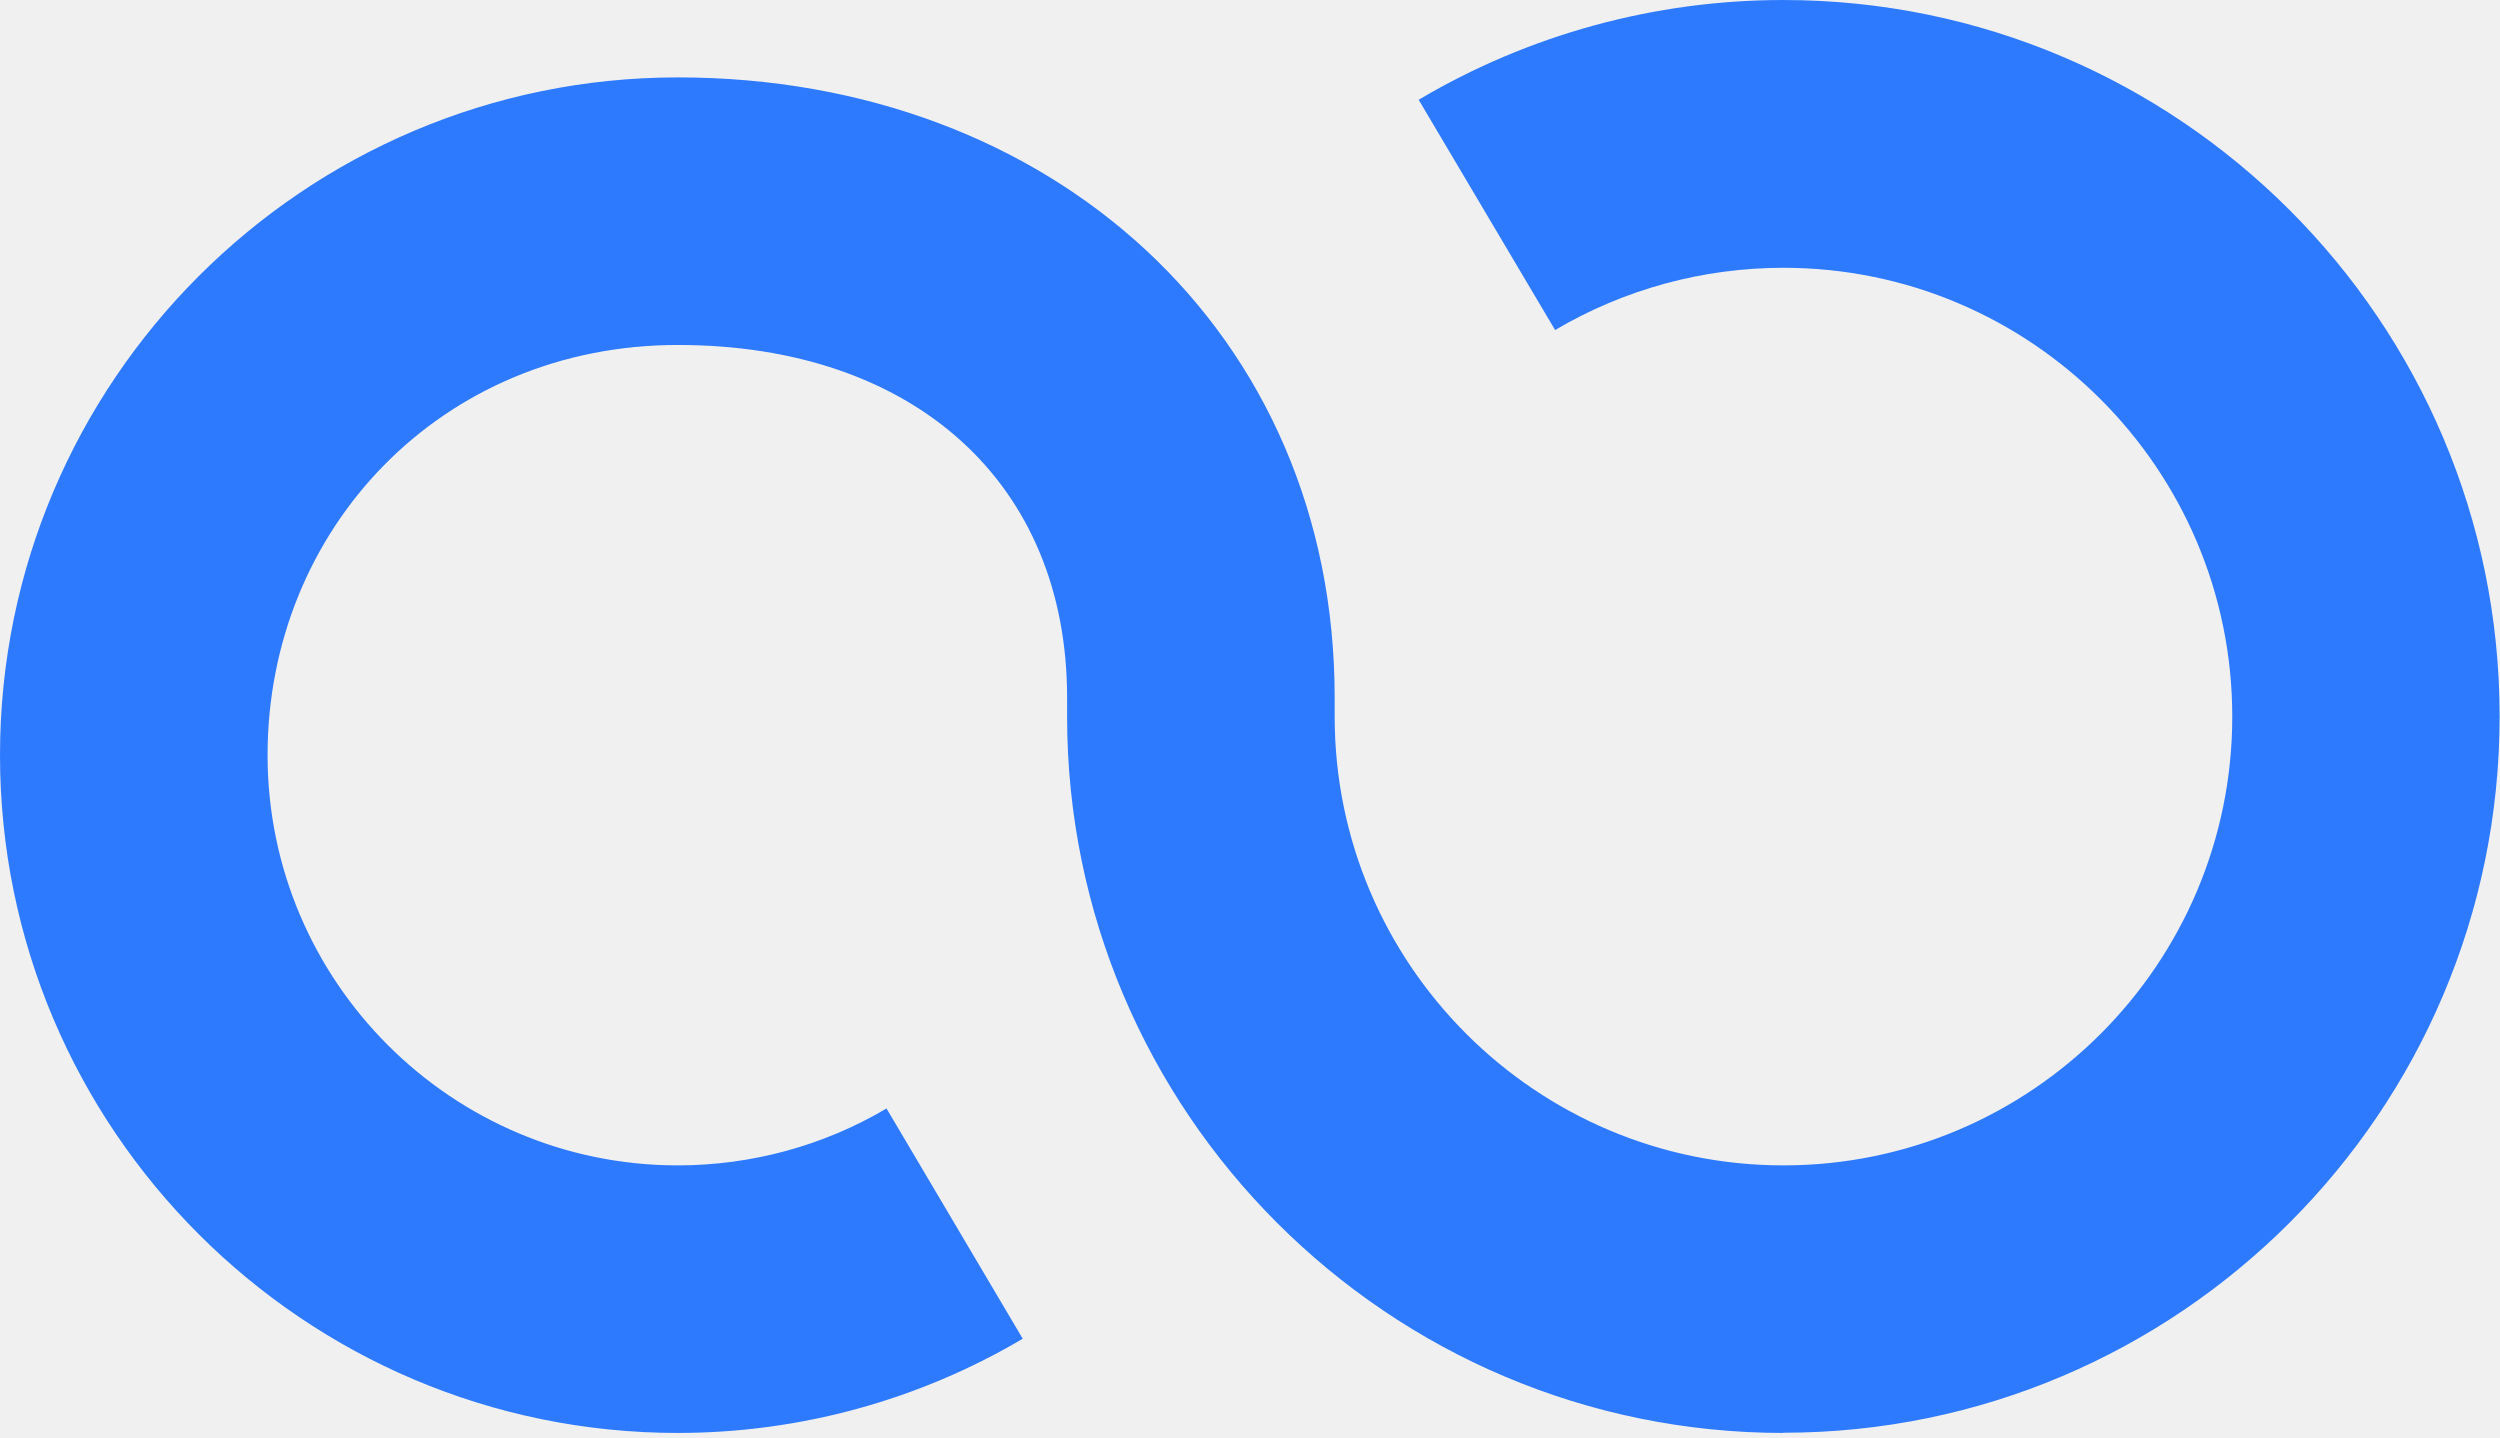
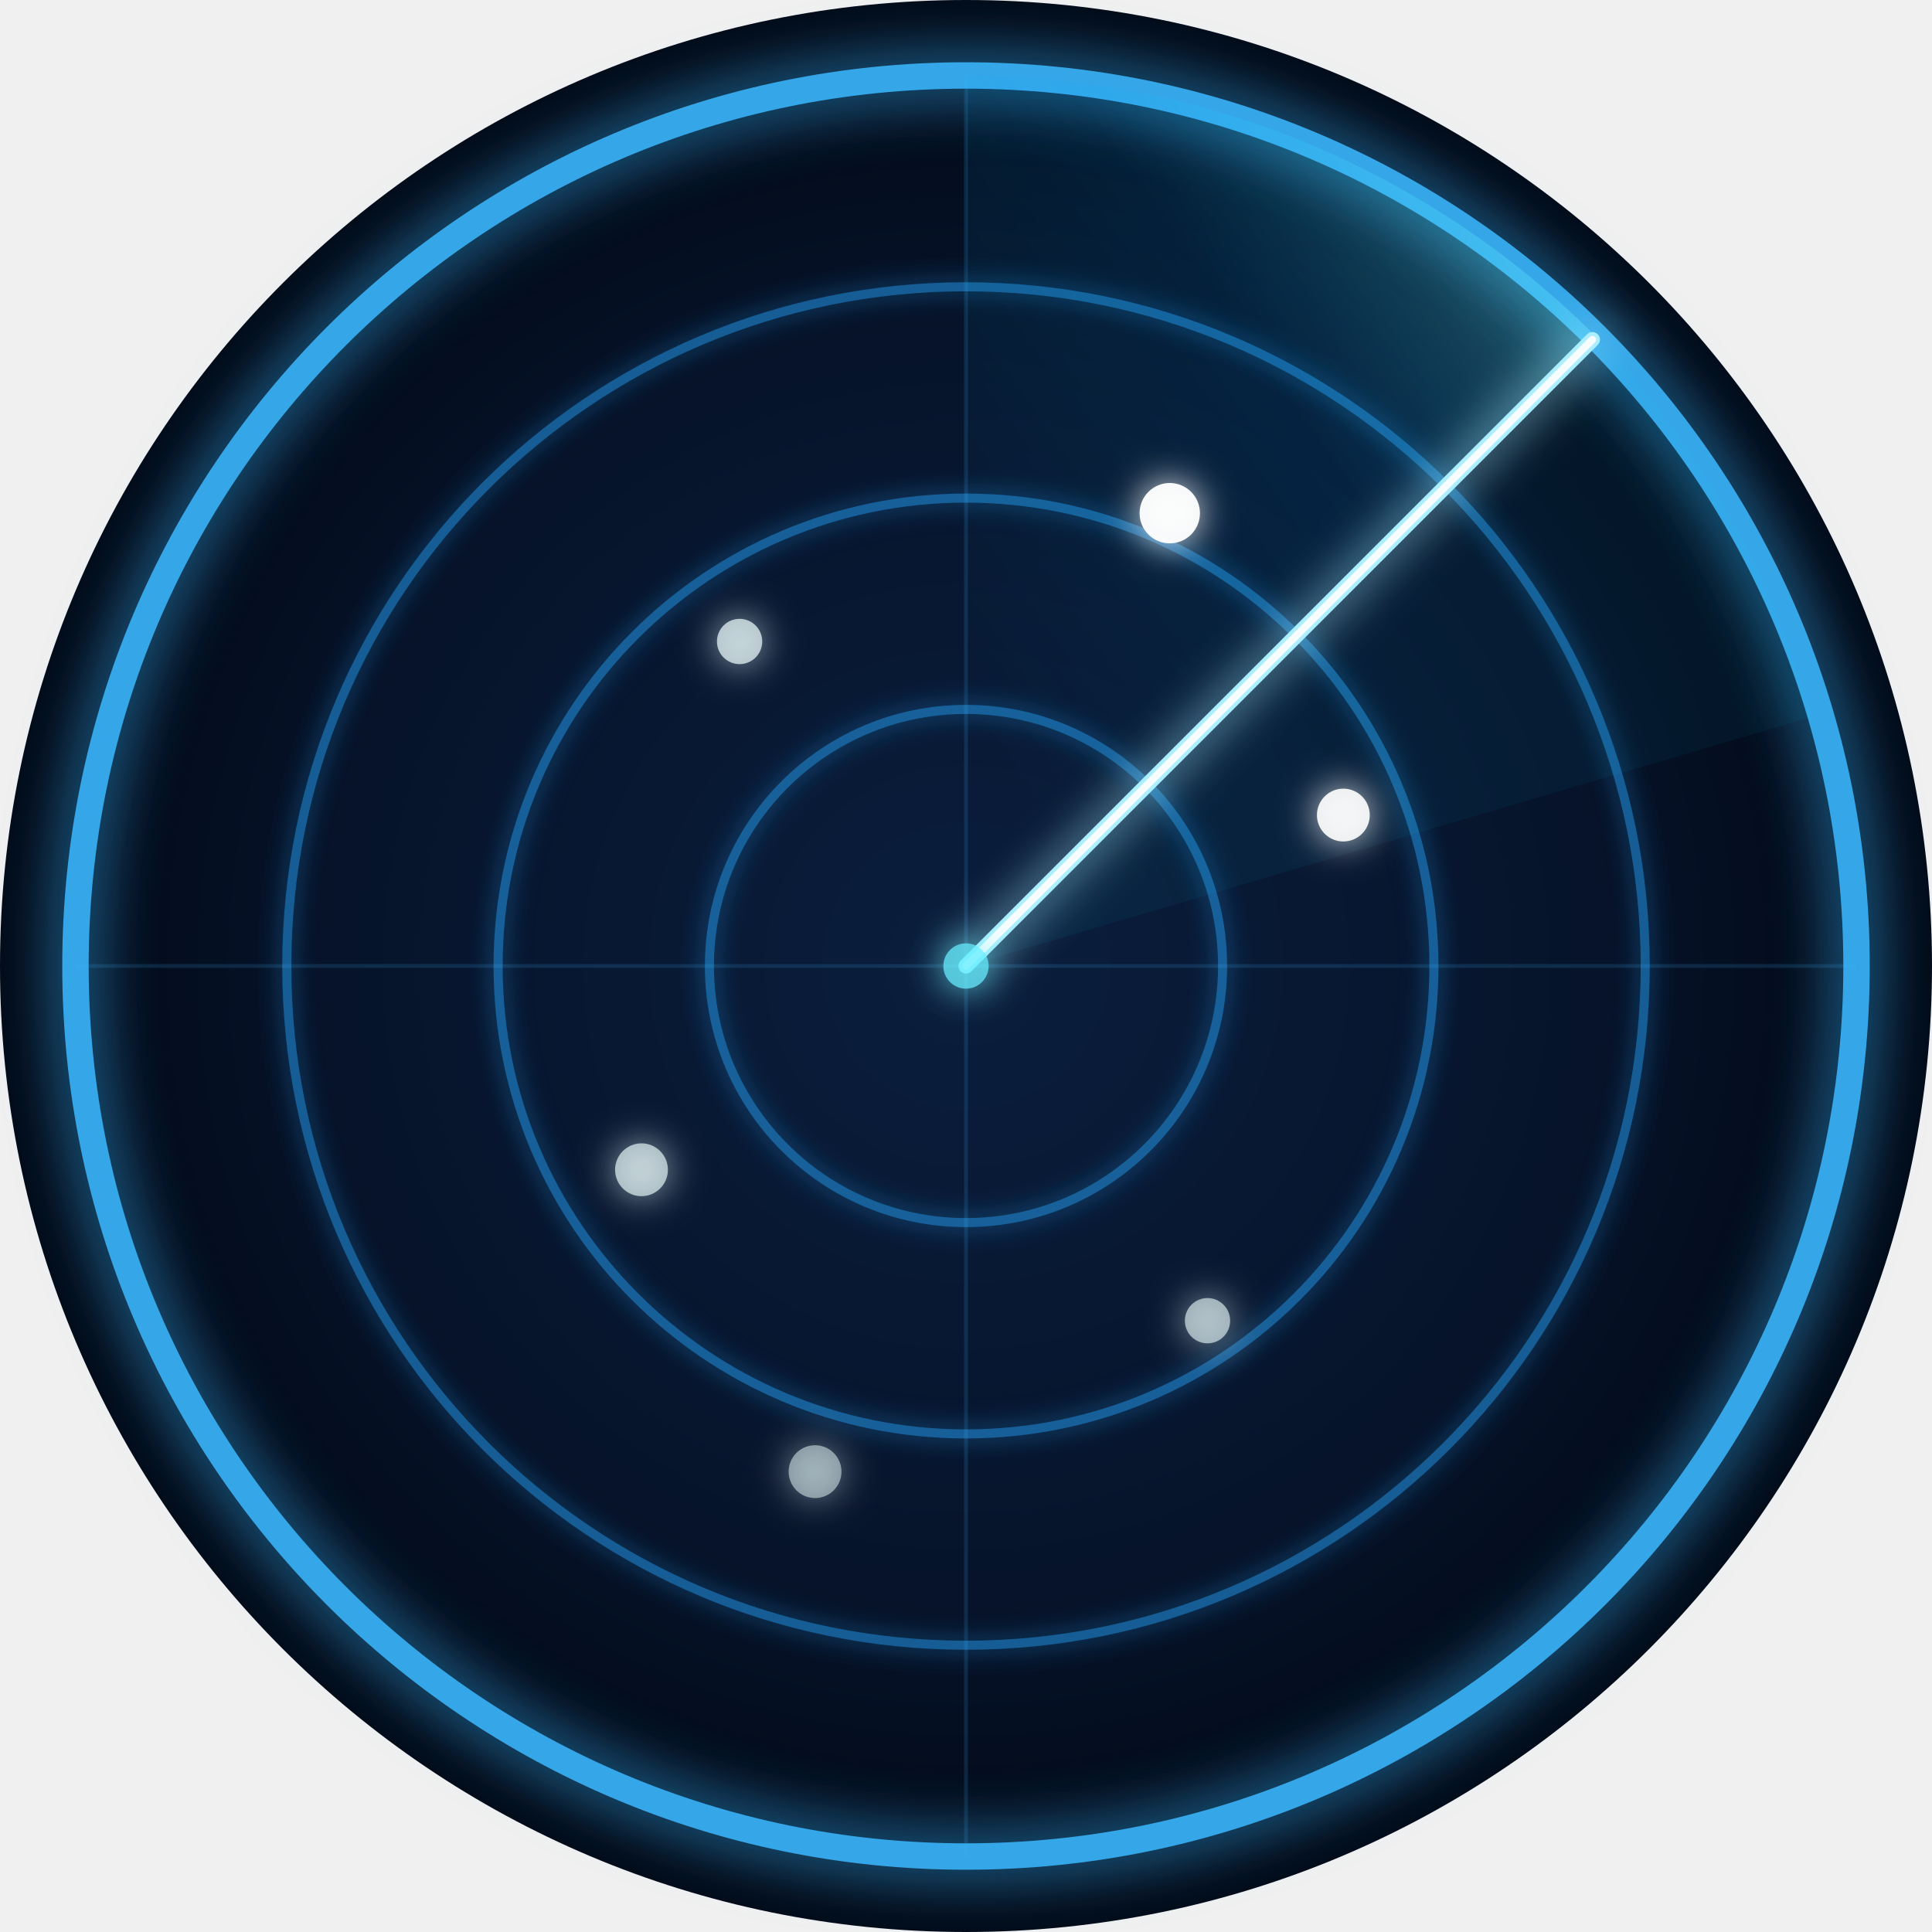
- <svg xmlns="http://www.w3.org/2000/svg" width="400" height="230" viewBox="0 0 400 230" fill="none">
-   <path d="M285.354 229.272C222.143 229.272 170.735 177.864 170.735 114.653V111.583C170.735 77.334 146.276 55.195 108.445 55.195C70.614 55.195 42.812 84.634 42.812 120.828C42.812 157.021 72.251 186.461 108.445 186.461C120.214 186.461 131.778 183.322 141.841 177.353L163.639 214.195C146.958 224.053 127.889 229.272 108.445 229.272C48.645 229.272 0 180.628 0 120.828C0 61.028 48.645 12.383 108.445 12.383C168.245 12.383 213.546 53.182 213.546 111.583V114.653C213.546 154.258 245.749 186.461 285.354 186.461C324.959 186.461 357.162 154.258 357.162 114.653C357.162 75.048 324.959 42.846 285.354 42.846C272.459 42.846 259.838 46.291 248.819 52.807L226.987 15.965C244.589 5.526 264.784 0 285.32 0C348.531 0 399.939 51.408 399.939 114.619C399.939 177.83 348.531 229.238 285.32 229.238L285.354 229.272Z" fill="#2D7AFF" />
+ <svg xmlns="http://www.w3.org/2000/svg" viewBox="0 0 256 256" width="256" height="256">
+   <defs>
+     <radialGradient id="bg" cx="50%" cy="50%" r="50%">
+       <stop offset="0%" stop-color="#0a1e3d" />
+       <stop offset="70%" stop-color="#06132a" />
+       <stop offset="100%" stop-color="#020a18" />
+     </radialGradient>
+     <linearGradient id="sweepGlow" x1="0" y1="0" x2="1" y2="0" gradientTransform="rotate(-45, 0.5, 0.5)">
+       <stop offset="0%" stop-color="#00ccff" stop-opacity="0" />
+       <stop offset="60%" stop-color="#00aaff" stop-opacity="0.15" />
+       <stop offset="100%" stop-color="#66eeff" stop-opacity="0.5" />
+     </linearGradient>
+     <filter id="ringGlow" x="-20%" y="-20%" width="140%" height="140%">
+       <feGaussianBlur stdDeviation="1.5" result="blur" />
+       <feMerge>
+         <feMergeNode in="blur" />
+         <feMergeNode in="SourceGraphic" />
+       </feMerge>
+     </filter>
+     <filter id="dotGlow" x="-100%" y="-100%" width="300%" height="300%">
+       <feGaussianBlur stdDeviation="2.5" result="blur" />
+       <feMerge>
+         <feMergeNode in="blur" />
+         <feMergeNode in="SourceGraphic" />
+       </feMerge>
+     </filter>
+     <filter id="lineGlow" x="-50%" y="-50%" width="200%" height="200%">
+       <feGaussianBlur stdDeviation="3" result="blur" />
+       <feMerge>
+         <feMergeNode in="blur" />
+         <feMergeNode in="SourceGraphic" />
+       </feMerge>
+     </filter>
+     <filter id="outerGlow" x="-10%" y="-10%" width="120%" height="120%">
+       <feGaussianBlur stdDeviation="4" result="blur" />
+       <feMerge>
+         <feMergeNode in="blur" />
+         <feMergeNode in="SourceGraphic" />
+       </feMerge>
+     </filter>
+     <clipPath id="radarClip">
+       <circle cx="128" cy="128" r="118" />
+     </clipPath>
+   </defs>
+   <circle cx="128" cy="128" r="128" fill="#020a18" />
+   <circle cx="128" cy="128" r="118" fill="url(#bg)" />
+   <circle cx="128" cy="128" r="118" fill="none" stroke="#3ab8ff" stroke-width="3.5" filter="url(#outerGlow)" opacity="0.9" />
+   <g filter="url(#ringGlow)" opacity="0.6">
+     <circle cx="128" cy="128" r="90" fill="none" stroke="#2090dd" stroke-width="1.2" />
+     <circle cx="128" cy="128" r="62" fill="none" stroke="#2090dd" stroke-width="1.2" />
+     <circle cx="128" cy="128" r="34" fill="none" stroke="#2090dd" stroke-width="1.2" />
+   </g>
+   <g opacity="0.15" stroke="#3ab8ff" stroke-width="0.5">
+     <line x1="128" y1="10" x2="128" y2="246" />
+     <line x1="10" y1="128" x2="246" y2="128" />
+   </g>
+   <g clip-path="url(#radarClip)">
+     <path d="M128,128 L128,10 A118,118 0 0,1 211.5,44.5 Z" fill="url(#sweepGlow)" opacity="0.7" />
+     <path d="M128,128 L211.5,44.5 A118,118 0 0,1 240,95 Z" fill="#00ccff" opacity="0.05" />
+   </g>
+   <line x1="128" y1="128" x2="211" y2="45" stroke="#aaeeff" stroke-width="2" filter="url(#lineGlow)" stroke-linecap="round" />
+   <line x1="128" y1="128" x2="211" y2="45" stroke="#ffffff" stroke-width="1" opacity="0.9" stroke-linecap="round" />
+   <g filter="url(#dotGlow)">
+     <circle cx="155" cy="68" r="4" fill="#ffffff" opacity="0.95" />
+     <circle cx="178" cy="108" r="3.5" fill="#ffffff" opacity="0.9" />
+     <circle cx="98" cy="85" r="3" fill="#eeffff" opacity="0.7" />
+     <circle cx="85" cy="155" r="3.5" fill="#eeffff" opacity="0.65" />
+     <circle cx="160" cy="175" r="3" fill="#eeffff" opacity="0.6" />
+     <circle cx="108" cy="195" r="3.5" fill="#eeffff" opacity="0.5" />
+   </g>
+   <circle cx="128" cy="128" r="3" fill="#66eeff" filter="url(#dotGlow)" opacity="0.8" />
</svg>
